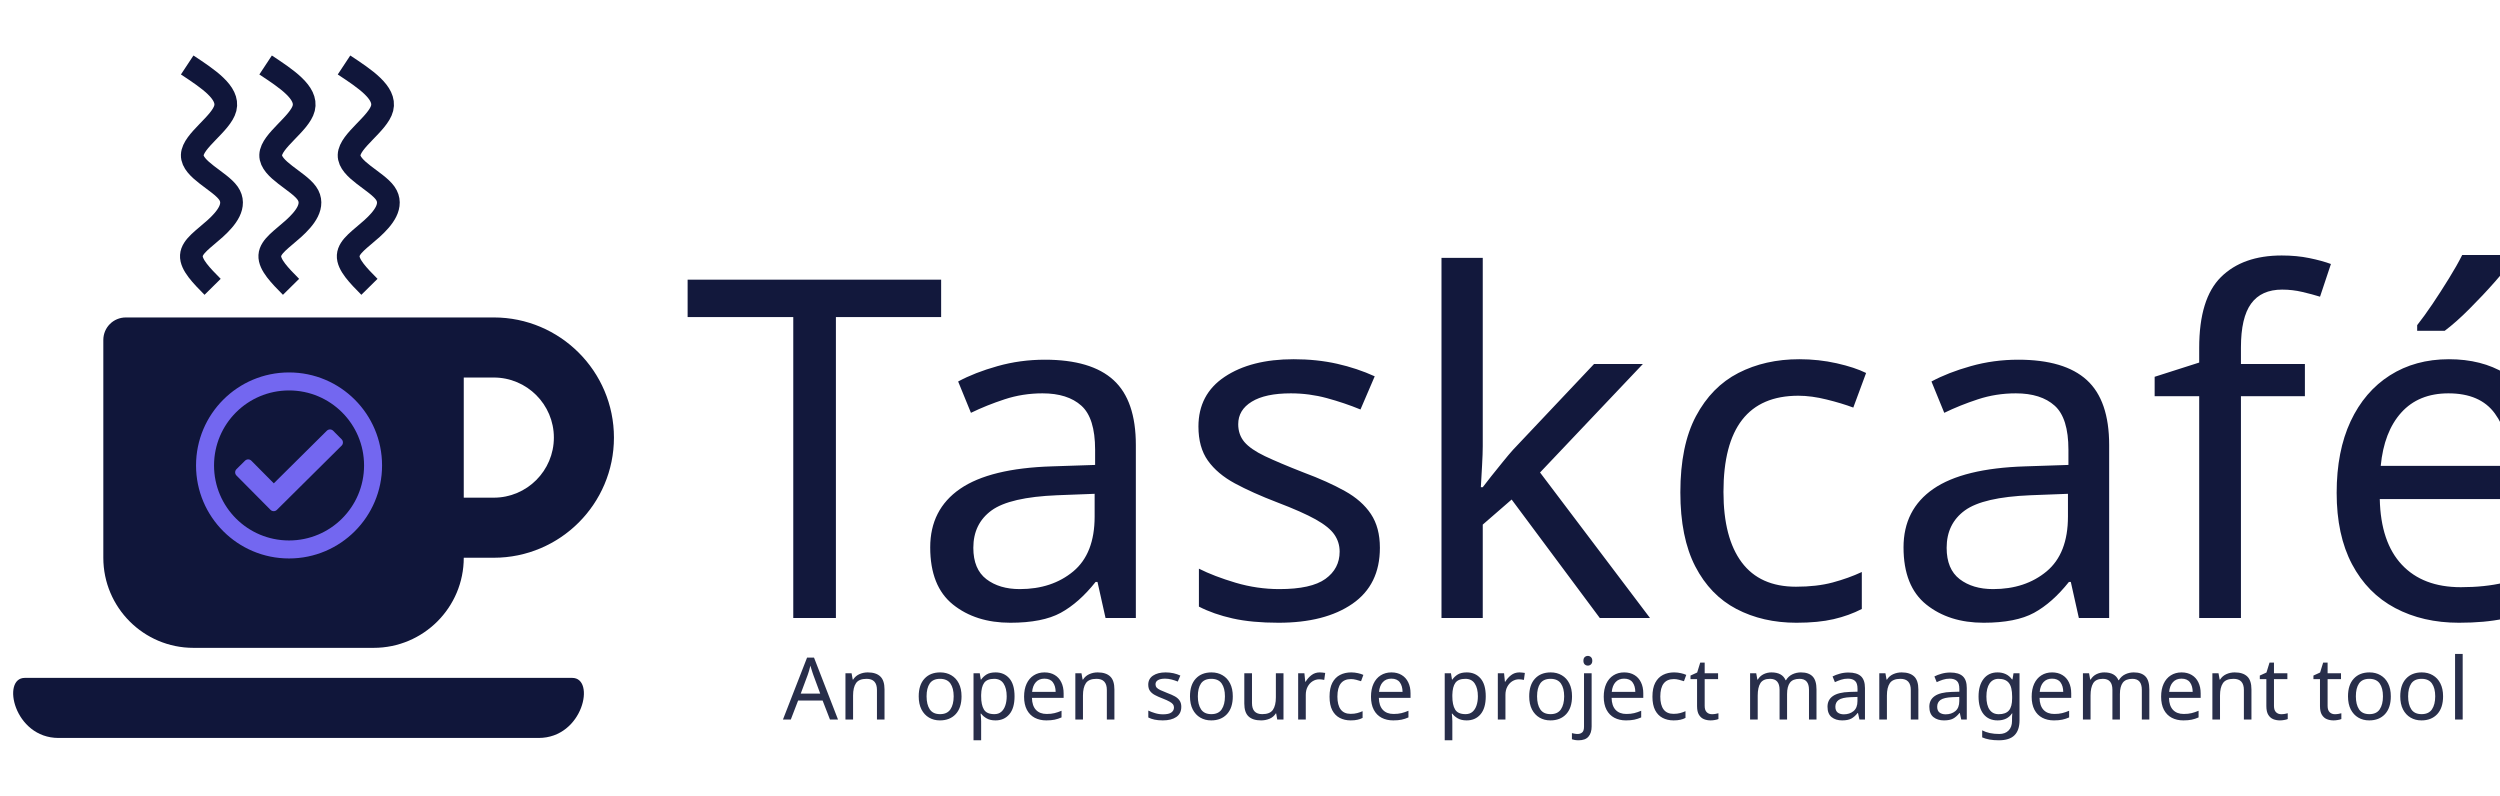
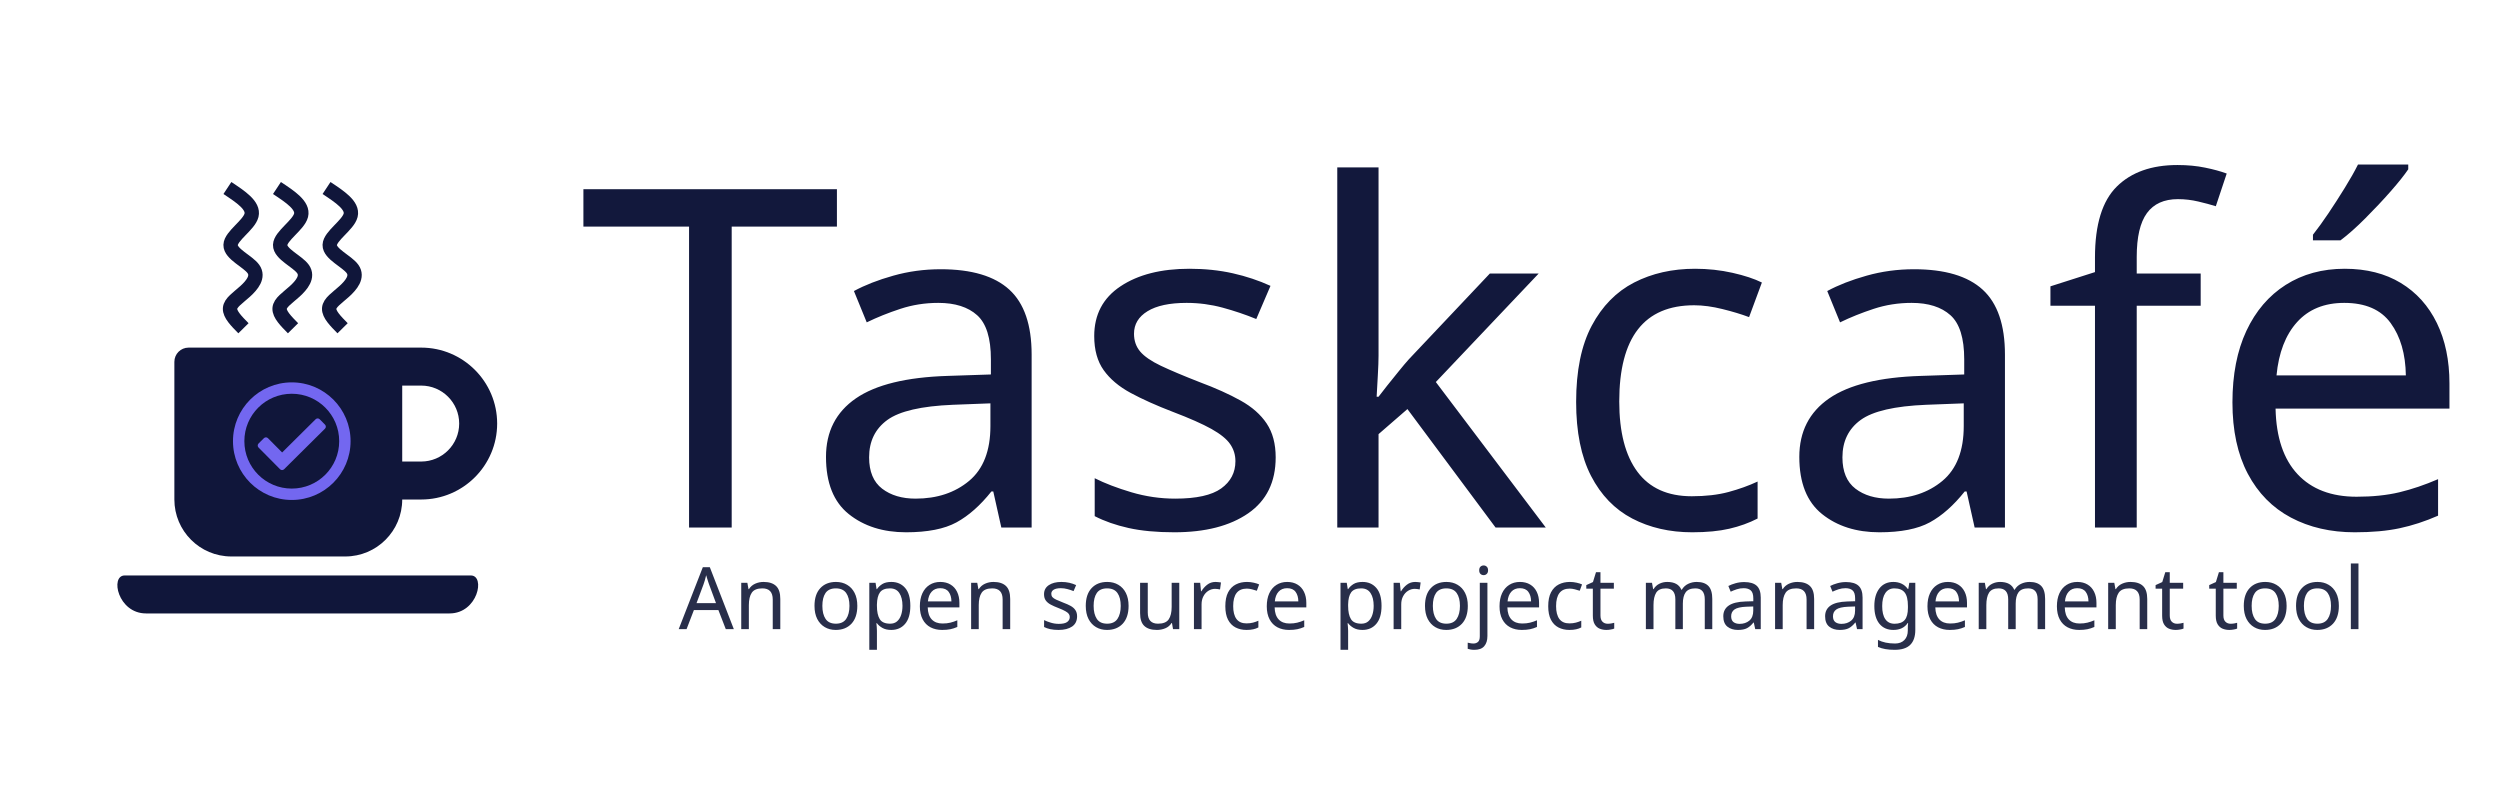
- <svg xmlns="http://www.w3.org/2000/svg" viewBox="0 0 1100 350" version="1.1" id="svg951" width="1100" height="350">
+ <svg xmlns="http://www.w3.org/2000/svg" height="350" width="1100" id="svg951" version="1.1" viewBox="0 0 1100 350">
  <defs id="defs955">
    </defs>
-   <g id="g974" transform="matrix(7.640865,0,0,7.640865,40.5933,-53.25125)">
-     <g id="g1721" transform="matrix(0.2194791,0,0,0.2194791,-1.624052,6.174222)">
-       <g transform="translate(0,-133.8752)" id="g2454">
-         <g transform="translate(-35.36566,-44.89936)" id="g2554">
-           <g transform="translate(0,107.6357)" id="g2433">
-             <g transform="translate(0.8233725,1.468445)" id="g2439">
+   <g transform="matrix(7.640865,0,0,7.640865,40.5933,-53.25125)" id="g974">
+     <g transform="matrix(0.2194791,0,0,0.2194791,-1.624052,6.174222)" id="g1721">
+       <g id="g2454" transform="translate(0,-133.8752)">
+         <g id="g2554" transform="translate(-35.36566,-44.89936)">
+           <g id="g2433" transform="translate(0,107.6357)">
+             <g id="g2439" transform="translate(0.8233725,1.468445)">
              <g id="g2472">
-                 <g transform="translate(0,-15.08439)" id="g2585">
-                   <g id="g2427" transform="matrix(1.922935,0,0,1.922935,9.874736,70.74831)">
-                     <path transform="matrix(0.1308752,0,0,0.1308752,-5.312657,6.96927)" style="fill:#7367f0;fill-opacity:1;stroke-width:0.399" d="m 372.018,403.603 c -54.69,0 -99.025,44.335 -99.025,99.025 0,54.69 44.335,99.025 99.025,99.025 54.69,0 99.025,-44.335 99.025,-99.025 0,-54.69 -44.335,-99.025 -99.025,-99.025 z m 0,19.166 c 44.135,0 79.859,35.717 79.859,79.859 0,44.135 -35.717,79.859 -79.859,79.859 -44.135,0 -79.859,-35.717 -79.859,-79.859 0,-44.135 35.717,-79.859 79.859,-79.859 m 55.983,52.015 -8.999,-9.071 c -1.864,-1.879 -4.897,-1.891 -6.776,-0.027 L 355.785,521.674 331.91,497.606 c -1.864,-1.879 -4.897,-1.891 -6.776,-0.028 l -9.072,8.999 c -1.879,1.864 -1.891,4.897 -0.027,6.776 l 36.248,36.542 c 1.864,1.879 4.897,1.891 6.776,0.027 l 68.914,-68.361 c 1.878,-1.864 1.89,-4.898 0.027,-6.776 z" id="path1636" />
-                     <g transform="translate(-0.1673337,0.6165884)" id="g2513">
-                       <path d="m 274.769,687.502 h 187.888 c 51.865,0 93.944,-42.079 93.944,-93.944 h 31.315 c 69.088,0 125.258,-56.171 125.258,-125.258 0,-69.088 -56.171,-125.258 -125.258,-125.258 H 204.311 c -13.015,0 -23.486,10.471 -23.486,23.486 v 227.031 c 0,51.865 42.079,93.944 93.944,93.944 z M 587.915,405.671 c 34.544,0 62.629,28.085 62.629,62.629 0,34.544 -28.085,62.629 -62.629,62.629 H 556.6 V 405.671 Z m 46.678,375.775 H 134.147 c -46.58,0 -59.693,-62.629 -35.229,-62.629 H 669.724 c 24.465,0 11.547,62.629 -35.131,62.629 z" id="path949" style="fill:#10163a;fill-opacity:1;stroke-width:0.979" transform="matrix(0.1308752,0,0,0.1308752,-5.312657,6.96927)" />
-                       <g style="stroke:#10163a;stroke-width:1;stroke-miterlimit:4;stroke-dasharray:none;stroke-opacity:1" id="g1711" transform="translate(-0.9104887,42.17299)">
-                         <g id="g2505" transform="translate(0.09191978,50.16831)">
-                           <g transform="translate(-0.6852656,40.22503)" id="g2638">
-                             <path style="fill:none;stroke:#10163a;stroke-width:3.101;stroke-linecap:butt;stroke-linejoin:miter;stroke-miterlimit:4;stroke-dasharray:none;stroke-opacity:1" d="m 34.769,-84.88 c -1.513,-1.532 -2.969,-3.006 -2.896,-4.268 0.073,-1.262 1.704,-2.282 3.243,-3.677 1.539,-1.395 2.986,-3.166 1.806,-4.837 -1.18,-1.671 -4.987,-3.243 -4.929,-5.195 0.058,-1.952 3.981,-4.285 4.51,-6.397 0.529,-2.112 -2.336,-4.003 -5.202,-5.894" id="path915" />
-                             <path id="path915-9" d="m 45.468,-84.88 c -1.513,-1.532 -2.969,-3.006 -2.896,-4.268 0.073,-1.262 1.704,-2.282 3.243,-3.677 1.539,-1.395 2.986,-3.166 1.806,-4.837 -1.18,-1.671 -4.987,-3.243 -4.929,-5.195 0.058,-1.952 3.981,-4.285 4.51,-6.397 0.529,-2.112 -2.336,-4.003 -5.202,-5.894" style="fill:none;stroke:#10163a;stroke-width:3.101;stroke-linecap:butt;stroke-linejoin:miter;stroke-miterlimit:4;stroke-dasharray:none;stroke-opacity:1" />
-                             <path style="fill:none;stroke:#10163a;stroke-width:3.101;stroke-linecap:butt;stroke-linejoin:miter;stroke-miterlimit:4;stroke-dasharray:none;stroke-opacity:1" d="m 56.166,-84.88 c -1.513,-1.532 -2.969,-3.006 -2.896,-4.268 0.073,-1.262 1.704,-2.282 3.243,-3.677 1.539,-1.395 2.986,-3.166 1.806,-4.837 -1.18,-1.671 -4.987,-3.243 -4.929,-5.195 0.058,-1.952 3.981,-4.285 4.51,-6.397 0.529,-2.112 -2.336,-4.003 -5.202,-5.894" id="path915-9-0" />
+                 <g id="g2585" transform="translate(0,-15.08439)">
+                   <g transform="translate(1.066572)" id="g4610">
+                     <g id="g2560" transform="translate(-28.40971,-8.395879)">
+                       <text xml:space="preserve" style="font-size:124.328px;line-height:1.25;font-family:'Fira Sans';-inkscape-font-specification:'Fira Sans';letter-spacing:0px;word-spacing:0px;opacity:0.99;stroke-width:0.691" x="196.898" y="235.179" id="text852">
+                         <tspan id="tspan850" x="196.898" y="235.179" style="font-size:124.328px;fill:#10163a;fill-opacity:1;stroke-width:0.691">Taskcafé</tspan>
+                       </text>
+                       <text xml:space="preserve" style="font-size:22.659px;line-height:1.25;font-family:'Fira Sans';-inkscape-font-specification:'Fira Sans';letter-spacing:0px;word-spacing:0px;opacity:0.99;stroke-width:0.596" x="223.155" y="261.833" id="text856">
+                         <tspan id="tspan854" x="223.155" y="261.833" style="font-size:22.659px;fill:#262c49;fill-opacity:1;stroke-width:0.596">An open source project management tool</tspan>
+                       </text>
+                     </g>
+                     <g id="g4591" transform="matrix(0.6321464,0,0,0.6321464,34.07075,71.06173)">
+                       <g transform="matrix(1.922935,0,0,1.922935,9.874736,70.74831)" id="g2427">
+                         <path id="path1636" d="m 372.018,403.603 c -54.69,0 -99.025,44.335 -99.025,99.025 0,54.69 44.335,99.025 99.025,99.025 54.69,0 99.025,-44.335 99.025,-99.025 0,-54.69 -44.335,-99.025 -99.025,-99.025 z m 0,19.166 c 44.135,0 79.859,35.717 79.859,79.859 0,44.135 -35.717,79.859 -79.859,79.859 -44.135,0 -79.859,-35.717 -79.859,-79.859 0,-44.135 35.717,-79.859 79.859,-79.859 m 55.983,52.015 -8.999,-9.071 c -1.864,-1.879 -4.897,-1.891 -6.776,-0.027 L 355.785,521.674 331.91,497.606 c -1.864,-1.879 -4.897,-1.891 -6.776,-0.028 l -9.072,8.999 c -1.879,1.864 -1.891,4.897 -0.027,6.776 l 36.248,36.542 c 1.864,1.879 4.897,1.891 6.776,0.027 l 68.914,-68.361 c 1.878,-1.864 1.89,-4.898 0.027,-6.776 z" style="fill:#7367f0;fill-opacity:1;stroke-width:0.399" transform="matrix(0.1308752,0,0,0.1308752,-5.312657,6.96927)" />
+                         <g id="g2513" transform="translate(-0.1673337,0.6165884)">
+                           <path transform="matrix(0.1308752,0,0,0.1308752,-5.312657,6.96927)" style="fill:#10163a;fill-opacity:1;stroke-width:0.979" id="path949" d="m 274.769,687.502 h 187.888 c 51.865,0 93.944,-42.079 93.944,-93.944 h 31.315 c 69.088,0 125.258,-56.171 125.258,-125.258 0,-69.088 -56.171,-125.258 -125.258,-125.258 H 204.311 c -13.015,0 -23.486,10.471 -23.486,23.486 v 227.031 c 0,51.865 42.079,93.944 93.944,93.944 z M 587.915,405.671 c 34.544,0 62.629,28.085 62.629,62.629 0,34.544 -28.085,62.629 -62.629,62.629 H 556.6 V 405.671 Z m 46.678,375.775 H 134.147 c -46.58,0 -59.693,-62.629 -35.229,-62.629 H 669.724 c 24.465,0 11.547,62.629 -35.131,62.629 z" />
+                           <g transform="translate(-0.9104887,42.17299)" id="g1711" style="stroke:#10163a;stroke-width:1;stroke-miterlimit:4;stroke-dasharray:none;stroke-opacity:1">
+                             <g transform="translate(0.09191978,50.16831)" id="g2505">
+                               <g id="g2638" transform="translate(-0.6852656,40.22503)">
+                                 <path id="path915" d="m 34.769,-84.88 c -1.513,-1.532 -2.969,-3.006 -2.896,-4.268 0.073,-1.262 1.704,-2.282 3.243,-3.677 1.539,-1.395 2.986,-3.166 1.806,-4.837 -1.18,-1.671 -4.987,-3.243 -4.929,-5.195 0.058,-1.952 3.981,-4.285 4.51,-6.397 0.529,-2.112 -2.336,-4.003 -5.202,-5.894" style="fill:none;stroke:#10163a;stroke-width:3.101;stroke-linecap:butt;stroke-linejoin:miter;stroke-miterlimit:4;stroke-dasharray:none;stroke-opacity:1" />
+                                 <path style="fill:none;stroke:#10163a;stroke-width:3.101;stroke-linecap:butt;stroke-linejoin:miter;stroke-miterlimit:4;stroke-dasharray:none;stroke-opacity:1" d="m 45.468,-84.88 c -1.513,-1.532 -2.969,-3.006 -2.896,-4.268 0.073,-1.262 1.704,-2.282 3.243,-3.677 1.539,-1.395 2.986,-3.166 1.806,-4.837 -1.18,-1.671 -4.987,-3.243 -4.929,-5.195 0.058,-1.952 3.981,-4.285 4.51,-6.397 0.529,-2.112 -2.336,-4.003 -5.202,-5.894" id="path915-9" />
+                                 <path id="path915-9-0" d="m 56.166,-84.88 c -1.513,-1.532 -2.969,-3.006 -2.896,-4.268 0.073,-1.262 1.704,-2.282 3.243,-3.677 1.539,-1.395 2.986,-3.166 1.806,-4.837 -1.18,-1.671 -4.987,-3.243 -4.929,-5.195 0.058,-1.952 3.981,-4.285 4.51,-6.397 0.529,-2.112 -2.336,-4.003 -5.202,-5.894" style="fill:none;stroke:#10163a;stroke-width:3.101;stroke-linecap:butt;stroke-linejoin:miter;stroke-miterlimit:4;stroke-dasharray:none;stroke-opacity:1" />
+                               </g>
+                             </g>
                          </g>
                        </g>
                      </g>
+                       <path id="path2782" d="m 93.575,186.094 c -13.478,0 -24.404,10.926 -24.404,24.404 0,13.478 10.926,24.404 24.404,24.404 13.478,0 24.404,-10.926 24.404,-24.404 0,-13.478 -10.926,-24.404 -24.404,-24.404 z m 0,4.723 c 10.877,0 19.681,8.802 19.681,19.681 0,10.877 -8.802,19.681 -19.681,19.681 -10.877,0 -19.681,-8.802 -19.681,-19.681 0,-10.877 8.802,-19.681 19.681,-19.681 m 13.797,12.819 -2.218,-2.236 c -0.459,-0.463 -1.207,-0.466 -1.67,-0.007 l -13.91,13.798 -5.884,-5.932 c -0.459,-0.463 -1.207,-0.466 -1.67,-0.007 l -2.236,2.218 c -0.463,0.459 -0.466,1.207 -0.007,1.67 l 8.933,9.006 c 0.459,0.463 1.207,0.466 1.67,0.007 l 16.984,-16.847 c 0.463,-0.459 0.466,-1.207 0.007,-1.67 z" style="fill:#7367f0;fill-opacity:1;stroke-width:0.098" />
                    </g>
                  </g>
-                   <g id="g2560" transform="translate(0,15.33842)">
-                     <text xml:space="preserve" style="font-size:124.328px;line-height:1.25;font-family:'Fira Sans';-inkscape-font-specification:'Fira Sans';letter-spacing:0px;word-spacing:0px;opacity:0.99;stroke-width:0.691" x="196.898" y="235.179" id="text852">
-                       <tspan id="tspan850" x="196.898" y="235.179" style="font-size:124.328px;fill:#10163a;fill-opacity:1;stroke-width:0.691">Taskcafé</tspan>
-                     </text>
-                     <text xml:space="preserve" style="font-size:22.659px;line-height:1.25;font-family:'Fira Sans';-inkscape-font-specification:'Fira Sans';letter-spacing:0px;word-spacing:0px;opacity:0.99;stroke-width:0.596" x="223.155" y="261.833" id="text856">
-                       <tspan id="tspan854" x="223.155" y="261.833" style="font-size:22.659px;fill:#262c49;fill-opacity:1;stroke-width:0.596">An open source project management tool</tspan>
-                     </text>
-                   </g>
-                   <path style="fill:#7367f0;fill-opacity:1;stroke-width:0.098" d="m 93.575,186.094 c -13.478,0 -24.404,10.926 -24.404,24.404 0,13.478 10.926,24.404 24.404,24.404 13.478,0 24.404,-10.926 24.404,-24.404 0,-13.478 -10.926,-24.404 -24.404,-24.404 z m 0,4.723 c 10.877,0 19.681,8.802 19.681,19.681 0,10.877 -8.802,19.681 -19.681,19.681 -10.877,0 -19.681,-8.802 -19.681,-19.681 0,-10.877 8.802,-19.681 19.681,-19.681 m 13.797,12.819 -2.218,-2.236 c -0.459,-0.463 -1.207,-0.466 -1.67,-0.007 l -13.91,13.798 -5.884,-5.932 c -0.459,-0.463 -1.207,-0.466 -1.67,-0.007 l -2.236,2.218 c -0.463,0.459 -0.466,1.207 -0.007,1.67 l 8.933,9.006 c 0.459,0.463 1.207,0.466 1.67,0.007 l 16.984,-16.847 c 0.463,-0.459 0.466,-1.207 0.007,-1.67 z" id="path2782" />
                </g>
              </g>
            </g>
          </g>
        </g>
      </g>
    </g>
  </g>
</svg>
